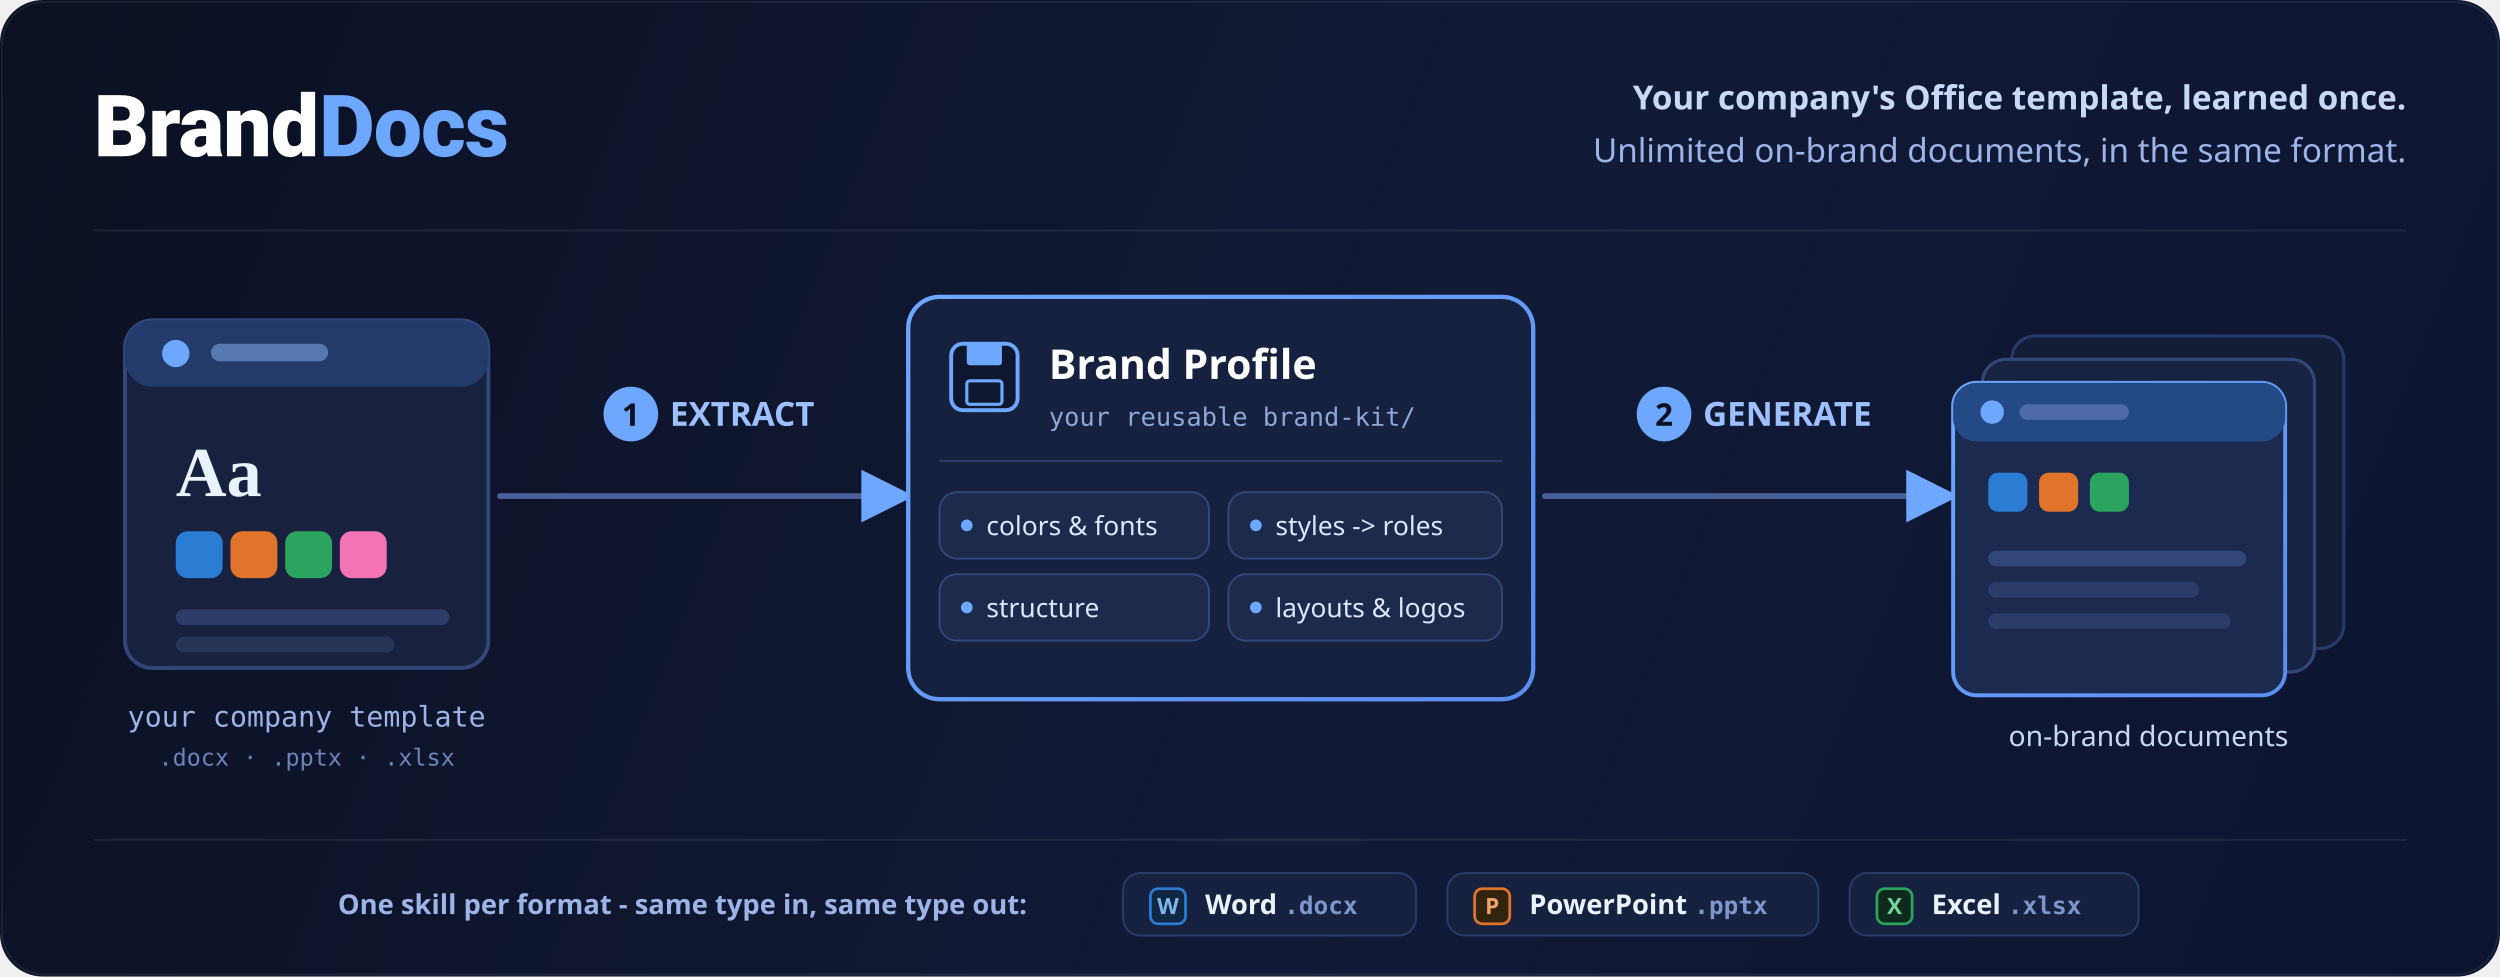
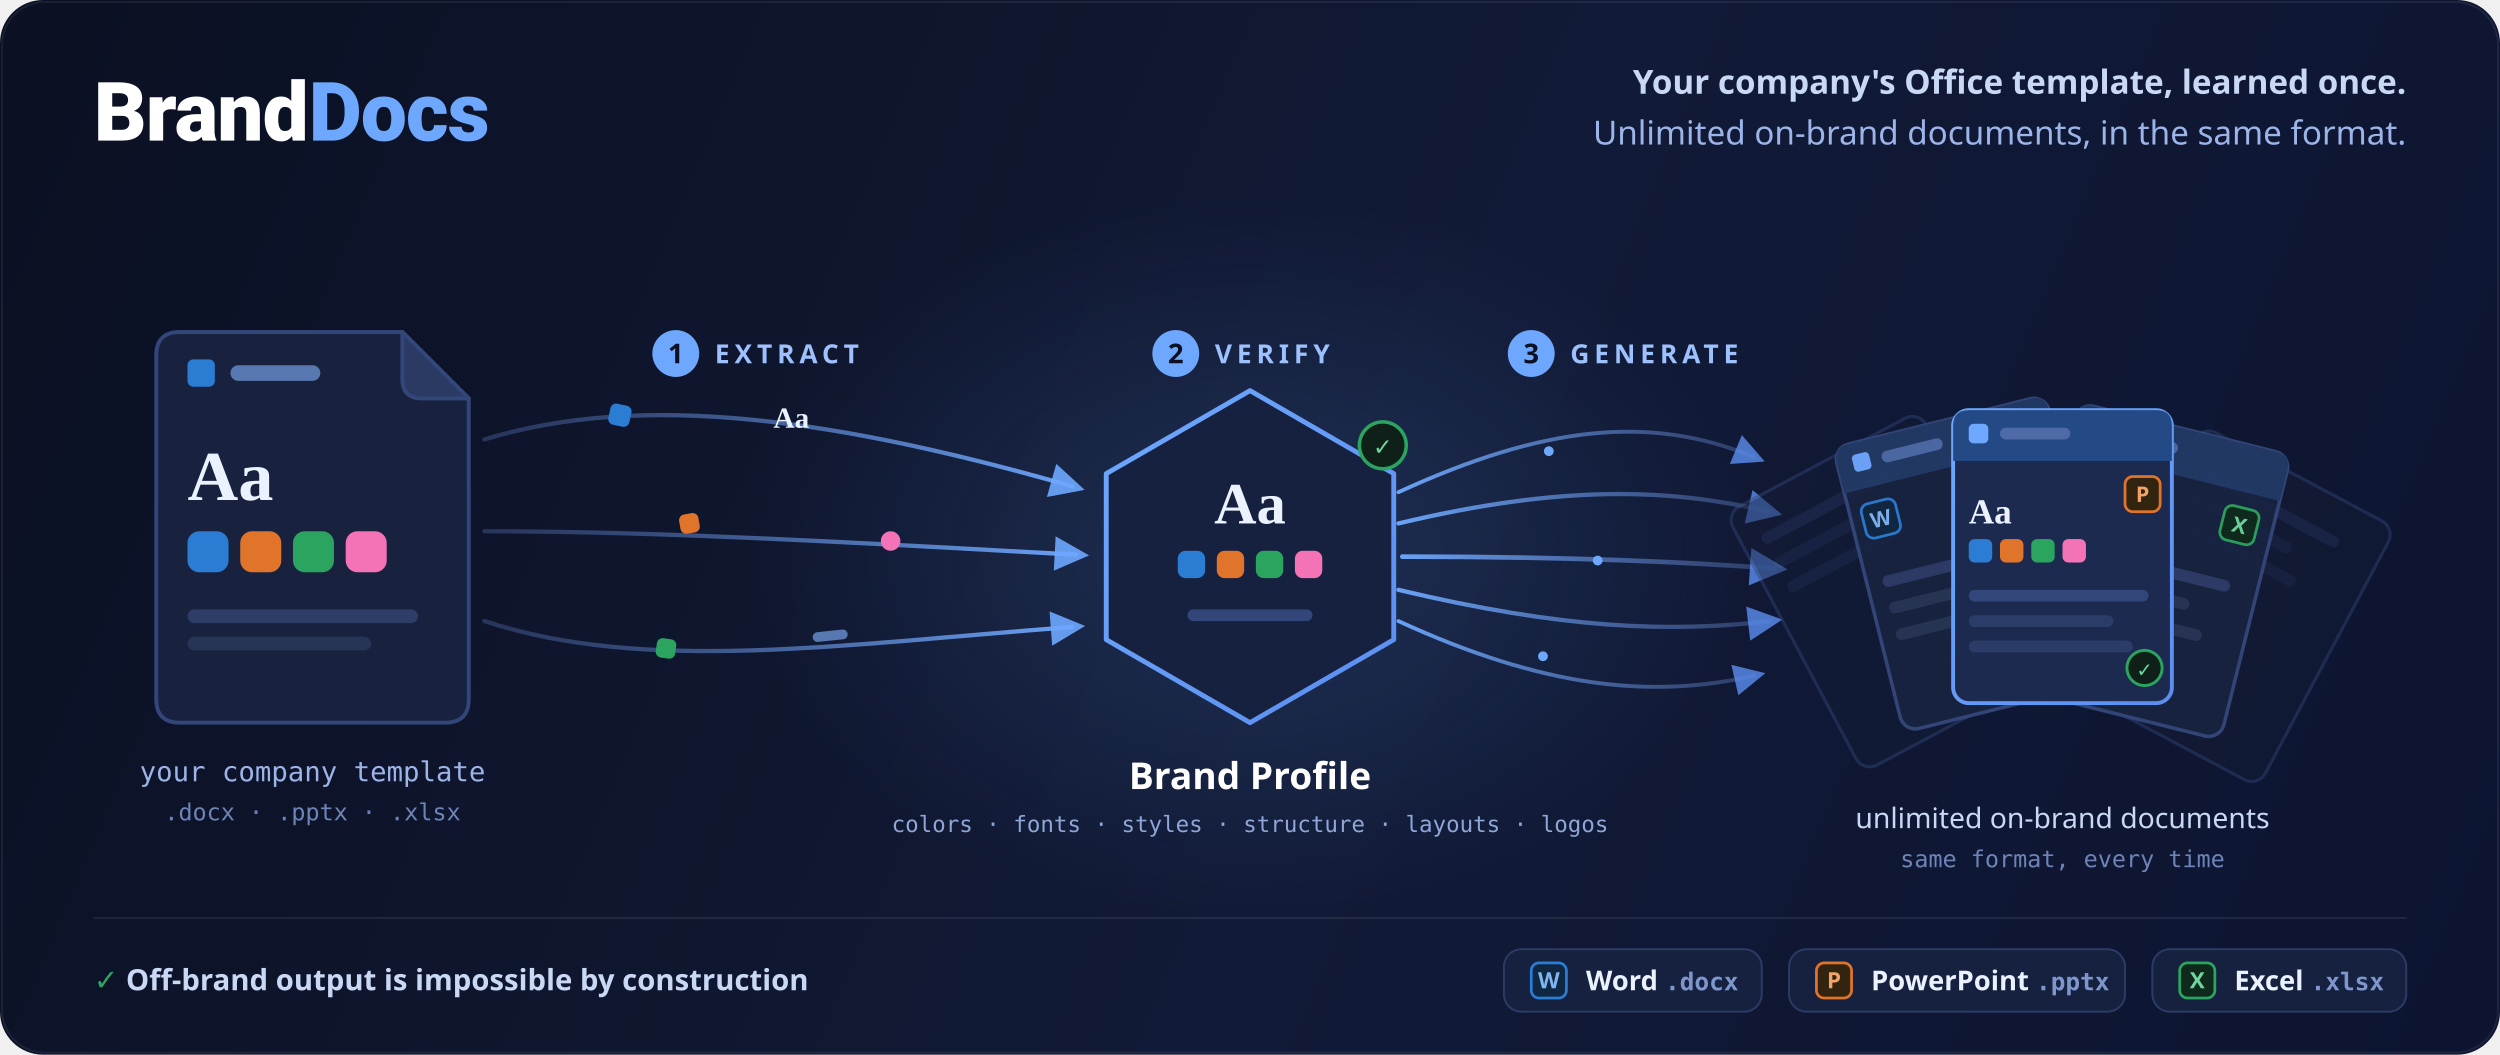
- <svg xmlns="http://www.w3.org/2000/svg" width="1280" height="500" viewBox="0 0 1280 500" fill="none" role="img" aria-label="BrandDocs: extract a company's Word, PowerPoint or Excel template into a reusable Brand Profile, then generate unlimited on-brand documents of the same format. One skill per format, no cross-format conversion.">
+ <svg xmlns="http://www.w3.org/2000/svg" width="1280" height="540" viewBox="0 0 1280 540" fill="none" role="img" aria-label="BrandDocs: one company Word, PowerPoint or Excel template is extracted into a verified, reusable Brand Profile, which then generates unlimited on-brand documents of the same format. Off-brand output is impossible by construction.">
  <defs>
-     <linearGradient id="bg" x1="0" y1="0" x2="1280" y2="500" gradientUnits="userSpaceOnUse">
+     <linearGradient id="bg" x1="0" y1="0" x2="1280" y2="540" gradientUnits="userSpaceOnUse">
      <stop offset="0" stop-color="#0B1022" />
      <stop offset="0.55" stop-color="#111A36" />
      <stop offset="1" stop-color="#0C1430" />
    </linearGradient>
    <linearGradient id="accent" x1="0" y1="0" x2="1" y2="1">
      <stop offset="0" stop-color="#6EA8FE" />
      <stop offset="1" stop-color="#5B8DEF" />
    </linearGradient>
-     <marker id="arrow" markerWidth="9" markerHeight="9" refX="6" refY="4.5" orient="auto">
-       <path d="M0 0 L9 4.5 L0 9 z" fill="#6EA8FE" />
+     <linearGradient id="flowL" x1="0" y1="0" x2="1" y2="0">
+       <stop offset="0" stop-color="#3D4F82" stop-opacity="0.55" />
+       <stop offset="1" stop-color="#6EA8FE" stop-opacity="0.95" />
+     </linearGradient>
+     <linearGradient id="flowR" x1="0" y1="0" x2="1" y2="0">
+       <stop offset="0" stop-color="#6EA8FE" stop-opacity="0.95" />
+       <stop offset="1" stop-color="#3D4F82" stop-opacity="0.65" />
+     </linearGradient>
+     <radialGradient id="glow" cx="0.5" cy="0.5" r="0.5">
+       <stop offset="0" stop-color="#6EA8FE" stop-opacity="0.16" />
+       <stop offset="1" stop-color="#6EA8FE" stop-opacity="0" />
+     </radialGradient>
+     <marker id="tipL" markerWidth="8" markerHeight="8" refX="5" refY="4" orient="auto">
+       <path d="M0 0 L8 4 L0 8 z" fill="#6EA8FE" fill-opacity="0.9" />
+     </marker>
+     <marker id="tipR" markerWidth="8" markerHeight="8" refX="5" refY="4" orient="auto">
+       <path d="M0 0 L8 4 L0 8 z" fill="#5B8DEF" fill-opacity="0.8" />
    </marker>
  </defs>
-   <rect width="1280" height="500" rx="22" fill="url(#bg)" />
-   <rect x="1" y="1" width="1278" height="498" rx="22" fill="none" stroke="#FFFFFF" stroke-opacity="0.07" />
-   <text x="48" y="80" font-family="ui-sans-serif, system-ui, -apple-system, Segoe UI, Roboto, Helvetica, sans-serif" font-size="44" font-weight="800" letter-spacing="-0.5" fill="#FFFFFF">Brand<tspan fill="#6EA8FE">Docs</tspan>
+   <rect width="1280" height="540" rx="22" fill="url(#bg)" />
+   <rect x="1" y="1" width="1278" height="538" rx="22" fill="none" stroke="#FFFFFF" stroke-opacity="0.07" />
+   <ellipse cx="640" cy="285" rx="260" ry="185" fill="url(#glow)" />
+   <text x="48" y="72" font-family="ui-sans-serif, system-ui, -apple-system, Segoe UI, Roboto, Helvetica, sans-serif" font-size="42" font-weight="800" letter-spacing="-0.5" fill="#FFFFFF">Brand<tspan fill="#6EA8FE">Docs</tspan>
  </text>
-   <text x="1232" y="56" text-anchor="end" font-family="ui-sans-serif, system-ui, sans-serif" font-size="17" font-weight="600" fill="#C9D8F5">Your company's Office template, learned once.</text>
-   <text x="1232" y="83" text-anchor="end" font-family="ui-sans-serif, system-ui, sans-serif" font-size="17" font-weight="500" fill="#9DB4E8">Unlimited on-brand documents, in the same format.</text>
-   <line x1="48" y1="118" x2="1232" y2="118" stroke="#FFFFFF" stroke-opacity="0.08" />
-   <rect x="64" y="164" width="186" height="178" rx="14" fill="#18223F" stroke="#33467A" stroke-width="2" />
-   <rect x="64" y="164" width="186" height="34" rx="14" fill="#233A6B" />
-   <circle cx="90" cy="181" r="7" fill="#6EA8FE" />
-   <rect x="108" y="176" width="60" height="9" rx="4.5" fill="#5778B0" />
-   <text x="90" y="254" font-family="Georgia, 'Times New Roman', serif" font-size="36" font-weight="700" fill="#EAF1FF">Aa</text>
-   <rect x="90" y="272" width="24" height="24" rx="6" fill="#2B7CD3" />
-   <rect x="118" y="272" width="24" height="24" rx="6" fill="#E0742B" />
-   <rect x="146" y="272" width="24" height="24" rx="6" fill="#2BA45F" />
-   <rect x="174" y="272" width="24" height="24" rx="6" fill="#F472B6" />
-   <rect x="90" y="312" width="140" height="8" rx="4" fill="#2E3C68" />
-   <rect x="90" y="326" width="112" height="8" rx="4" fill="#283455" />
-   <text x="157" y="372" text-anchor="middle" font-family="ui-monospace, SFMono-Regular, Menlo, monospace" font-size="14.5" fill="#9DB4E8">your company template</text>
-   <text x="157" y="392" text-anchor="middle" font-family="ui-monospace, SFMono-Regular, Menlo, monospace" font-size="12" fill="#6E84B8">.docx · .pptx · .xlsx</text>
-   <line x1="256" y1="254" x2="459" y2="254" stroke="#4A5E97" stroke-width="3" stroke-linecap="round" marker-end="url(#arrow)" />
-   <circle cx="323" cy="212" r="14" fill="#6EA8FE" />
-   <text x="323" y="218" text-anchor="middle" font-family="ui-sans-serif, system-ui, sans-serif" font-size="16" font-weight="800" fill="#0B1022">1</text>
-   <text x="343" y="218" font-family="ui-sans-serif, system-ui, sans-serif" font-size="17" font-weight="700" fill="#9DC0FF">EXTRACT</text>
-   <g transform="translate(51,0)">
-     <rect x="414" y="152" width="320" height="206" rx="16" fill="#16213F" stroke="url(#accent)" stroke-width="2.2" />
-     <g transform="translate(436,176)">
-       <rect x="0" y="0" width="34" height="34" rx="6" fill="#0E1730" stroke="#6EA8FE" stroke-width="2" />
-       <rect x="8" y="0" width="18" height="11" rx="1.5" fill="#6EA8FE" />
-       <rect x="8" y="19" width="18" height="12" rx="1.5" fill="none" stroke="#6EA8FE" stroke-width="1.6" />
-     </g>
-     <text x="486" y="194" font-family="ui-sans-serif, system-ui, sans-serif" font-size="21" font-weight="700" fill="#FFFFFF">Brand Profile</text>
-     <text x="486" y="218" font-family="ui-monospace, SFMono-Regular, Menlo, monospace" font-size="13" fill="#8FA6D8">your reusable brand-kit/</text>
-     <line x1="430" y1="236" x2="718" y2="236" stroke="#2C3A66" />
-     <g font-family="ui-sans-serif, system-ui, sans-serif" font-size="13.5" font-weight="500">
-       <rect x="430" y="252" width="138" height="34" rx="9" fill="#1C2A4C" stroke="#34467A" />
-       <circle cx="444" cy="269" r="3" fill="#6EA8FE" />
-       <text x="454" y="274" fill="#DCE7FF">colors &amp; fonts</text>
-       <rect x="578" y="252" width="140" height="34" rx="9" fill="#1C2A4C" stroke="#34467A" />
-       <circle cx="592" cy="269" r="3" fill="#6EA8FE" />
-       <text x="602" y="274" fill="#DCE7FF">styles -&gt; roles</text>
-       <rect x="430" y="294" width="138" height="34" rx="9" fill="#1C2A4C" stroke="#34467A" />
-       <circle cx="444" cy="311" r="3" fill="#6EA8FE" />
-       <text x="454" y="316" fill="#DCE7FF">structure</text>
-       <rect x="578" y="294" width="140" height="34" rx="9" fill="#1C2A4C" stroke="#34467A" />
-       <circle cx="592" cy="311" r="3" fill="#6EA8FE" />
-       <text x="602" y="316" fill="#DCE7FF">layouts &amp; logos</text>
-     </g>
+   <text x="1232" y="48" text-anchor="end" font-family="ui-sans-serif, system-ui, sans-serif" font-size="17" font-weight="600" fill="#C9D8F5">Your company's Office template, learned once.</text>
+   <text x="1232" y="74" text-anchor="end" font-family="ui-sans-serif, system-ui, sans-serif" font-size="17" font-weight="500" fill="#9DB4E8">Unlimited on-brand documents, in the same format.</text>
+   <path d="M 92 170 H 206 L 240 204 V 358 Q 240 370 228 370 H 92 Q 80 370 80 358 V 182 Q 80 170 92 170 Z" fill="#18223F" stroke="#33467A" stroke-width="2" />
+   <path d="M 206 170 L 240 204 H 216 Q 206 204 206 194 Z" fill="#2A3A63" stroke="#33467A" stroke-width="2" stroke-linejoin="round" />
+   <rect x="96" y="184" width="14" height="14" rx="3" fill="#2B7CD3" />
+   <rect x="118" y="187" width="46" height="8" rx="4" fill="#5778B0" />
+   <text x="96" y="256" font-family="Georgia, 'Times New Roman', serif" font-size="36" font-weight="700" fill="#EAF1FF">Aa</text>
+   <rect x="96" y="272" width="21" height="21" rx="6" fill="#2B7CD3" />
+   <rect x="123" y="272" width="21" height="21" rx="6" fill="#E0742B" />
+   <rect x="150" y="272" width="21" height="21" rx="6" fill="#2BA45F" />
+   <rect x="177" y="272" width="21" height="21" rx="6" fill="#F472B6" />
+   <rect x="96" y="312" width="118" height="7" rx="3.5" fill="#2E3C68" />
+   <rect x="96" y="326" width="94" height="7" rx="3.5" fill="#283455" />
+   <text x="160" y="400" text-anchor="middle" font-family="ui-monospace, SFMono-Regular, Menlo, monospace" font-size="14" fill="#9DB4E8">your company template</text>
+   <text x="160" y="420" text-anchor="middle" font-family="ui-monospace, SFMono-Regular, Menlo, monospace" font-size="12" fill="#6E84B8">.docx · .pptx · .xlsx</text>
+   <circle cx="346" cy="181" r="12" fill="#6EA8FE" />
+   <text x="346" y="186" text-anchor="middle" font-family="ui-sans-serif, system-ui, sans-serif" font-size="14" font-weight="800" fill="#0B1022">1</text>
+   <text x="366" y="186" font-family="ui-sans-serif, system-ui, sans-serif" font-size="13.5" font-weight="700" letter-spacing="2.5" fill="#9DC0FF">EXTRACT</text>
+   <path d="M 248 225 C 330 200, 430 215, 549 249" stroke="url(#flowL)" stroke-width="2.2" stroke-linecap="round" marker-end="url(#tipL)" />
+   <path d="M 248 272 C 340 272, 440 278, 551 284" stroke="url(#flowL)" stroke-width="2.2" stroke-linecap="round" marker-end="url(#tipL)" />
+   <path d="M 248 318 C 330 345, 430 330, 549 321" stroke="url(#flowL)" stroke-width="2.2" stroke-linecap="round" marker-end="url(#tipL)" />
+   <rect x="312" y="207" width="11" height="11" rx="3" fill="#2B7CD3" transform="rotate(12 317 212)" />
+   <text x="396" y="219" font-family="Georgia, 'Times New Roman', serif" font-size="15" font-weight="700" fill="#EAF1FF">Aa</text>
+   <rect x="348" y="263" width="10" height="10" rx="3" fill="#E0742B" transform="rotate(-10 353 268)" />
+   <circle cx="456" cy="277" r="5" fill="#F472B6" />
+   <rect x="336" y="327" width="10" height="10" rx="3" fill="#2BA45F" transform="rotate(8 341 332)" />
+   <rect x="416" y="323" width="18" height="5" rx="2.5" fill="#5778B0" transform="rotate(-6 425 325)" />
+   <path d="M 640 200 L 713.6 242.5 V 327.5 L 640 370 L 566.4 327.5 V 242.5 Z" fill="#16213F" stroke="url(#accent)" stroke-width="2.5" stroke-linejoin="round" />
+   <text x="640" y="268" text-anchor="middle" font-family="Georgia, 'Times New Roman', serif" font-size="30" font-weight="700" fill="#EAF1FF">Aa</text>
+   <rect x="603" y="282" width="14" height="14" rx="4" fill="#2B7CD3" />
+   <rect x="623" y="282" width="14" height="14" rx="4" fill="#E0742B" />
+   <rect x="643" y="282" width="14" height="14" rx="4" fill="#2BA45F" />
+   <rect x="663" y="282" width="14" height="14" rx="4" fill="#F472B6" />
+   <rect x="608" y="312" width="64" height="6" rx="3" fill="#33467A" />
+   <circle cx="602" cy="181" r="12" fill="#6EA8FE" />
+   <text x="602" y="186" text-anchor="middle" font-family="ui-sans-serif, system-ui, sans-serif" font-size="14" font-weight="800" fill="#0B1022">2</text>
+   <text x="622" y="186" font-family="ui-sans-serif, system-ui, sans-serif" font-size="13.5" font-weight="700" letter-spacing="2.5" fill="#9DC0FF">VERIFY</text>
+   <circle cx="708" cy="228" r="12" fill="#0E2018" stroke="#2BA45F" stroke-width="1.8" />
+   <text x="708" y="233" text-anchor="middle" font-family="ui-sans-serif, system-ui, sans-serif" font-size="12" font-weight="700" fill="#6FD79E">✓</text>
+   <text x="640" y="404" text-anchor="middle" font-family="ui-sans-serif, system-ui, sans-serif" font-size="19" font-weight="700" fill="#FFFFFF">Brand Profile</text>
+   <text x="640" y="426" text-anchor="middle" font-family="ui-monospace, SFMono-Regular, Menlo, monospace" font-size="11.5" fill="#8FA6D8">colors · fonts · styles · structure · layouts · logos</text>
+   <circle cx="784" cy="181" r="12" fill="#6EA8FE" />
+   <text x="784" y="186" text-anchor="middle" font-family="ui-sans-serif, system-ui, sans-serif" font-size="14" font-weight="800" fill="#0B1022">3</text>
+   <text x="804" y="186" font-family="ui-sans-serif, system-ui, sans-serif" font-size="13.5" font-weight="700" letter-spacing="2.5" fill="#9DC0FF">GENERATE</text>
+   <path d="M 716 252 C 790 218, 845 212, 898 234" stroke="url(#flowR)" stroke-width="2" stroke-linecap="round" marker-end="url(#tipR)" />
+   <path d="M 716 268 C 800 248, 855 250, 906 262" stroke="url(#flowR)" stroke-width="2.2" stroke-linecap="round" marker-end="url(#tipR)" />
+   <path d="M 718 285 C 810 285, 865 288, 908 291" stroke="url(#flowR)" stroke-width="2.4" stroke-linecap="round" marker-end="url(#tipR)" />
+   <path d="M 716 302 C 800 322, 855 324, 906 318" stroke="url(#flowR)" stroke-width="2.2" stroke-linecap="round" marker-end="url(#tipR)" />
+   <path d="M 716 318 C 790 352, 845 358, 898 346" stroke="url(#flowR)" stroke-width="2" stroke-linecap="round" marker-end="url(#tipR)" />
+   <circle cx="793" cy="231" r="2.5" fill="#6EA8FE" />
+   <circle cx="818" cy="287" r="2.5" fill="#6EA8FE" />
+   <circle cx="790" cy="336" r="2.5" fill="#6EA8FE" />
+   <g transform="rotate(-28 1048 470)" opacity="0.45">
+     <rect x="1000" y="210" width="112" height="150" rx="8" fill="#131D36" stroke="#33467A" stroke-width="1.6" />
+     <rect x="1010" y="228" width="80" height="6" rx="3" fill="#26345C" />
+     <rect x="1010" y="242" width="60" height="6" rx="3" fill="#212d50" />
+     <rect x="1010" y="256" width="70" height="6" rx="3" fill="#212d50" />
  </g>
-   <line x1="791" y1="254" x2="994" y2="254" stroke="#4A5E97" stroke-width="3" stroke-linecap="round" marker-end="url(#arrow)" />
-   <circle cx="852" cy="212" r="14" fill="#6EA8FE" />
-   <text x="852" y="218" text-anchor="middle" font-family="ui-sans-serif, system-ui, sans-serif" font-size="16" font-weight="800" fill="#0B1022">2</text>
-   <text x="872" y="218" font-family="ui-sans-serif, system-ui, sans-serif" font-size="17" font-weight="700" fill="#9DC0FF">GENERATE</text>
-   <g transform="translate(90,0)">
-     <rect x="940" y="172" width="170" height="160" rx="12" fill="#131D36" stroke="#29396A" stroke-width="1.6" />
-     <rect x="925" y="184" width="170" height="160" rx="12" fill="#172340" stroke="#34467A" stroke-width="1.6" />
-     <rect x="910" y="196" width="170" height="160" rx="12" fill="#1B2A4E" stroke="url(#accent)" stroke-width="2" />
-     <rect x="910" y="196" width="170" height="30" rx="12" fill="#244A86" />
-     <circle cx="930" cy="211" r="6" fill="#6EA8FE" />
-     <rect x="944" y="207" width="56" height="8" rx="4" fill="#4E6BA8" />
-     <rect x="928" y="242" width="20" height="20" rx="5" fill="#2B7CD3" />
-     <rect x="954" y="242" width="20" height="20" rx="5" fill="#E0742B" />
-     <rect x="980" y="242" width="20" height="20" rx="5" fill="#2BA45F" />
-     <rect x="928" y="282" width="132" height="8" rx="4" fill="#33467A" />
-     <rect x="928" y="298" width="108" height="8" rx="4" fill="#2C3C68" />
-     <rect x="928" y="314" width="124" height="8" rx="4" fill="#2C3C68" />
-     <text x="1010" y="382" text-anchor="middle" font-family="ui-sans-serif, system-ui, sans-serif" font-size="14.5" font-weight="500" fill="#C9D8F5">on-brand documents</text>
+   <g transform="rotate(28 1048 470)" opacity="0.45">
+     <rect x="1000" y="210" width="112" height="150" rx="8" fill="#131D36" stroke="#33467A" stroke-width="1.6" />
+     <rect x="1010" y="228" width="80" height="6" rx="3" fill="#26345C" />
+     <rect x="1010" y="242" width="60" height="6" rx="3" fill="#212d50" />
+     <rect x="1010" y="256" width="70" height="6" rx="3" fill="#212d50" />
  </g>
-   <line x1="48" y1="430" x2="1232" y2="430" stroke="#FFFFFF" stroke-opacity="0.08" />
-   <text x="173" y="468" font-family="ui-sans-serif, system-ui, sans-serif" font-size="14" font-weight="600" fill="#9DB4E8">One skill per format - same type in, same type out:</text>
-   <g font-family="ui-sans-serif, system-ui, sans-serif" transform="translate(109,0)">
-     <rect x="466" y="447" width="150" height="32" rx="9" fill="#16213F" stroke="#2C3A66" />
-     <rect x="480" y="455" width="18" height="18" rx="4" fill="#102742" stroke="#2B7CD3" stroke-width="1.4" />
-     <text x="489" y="468" text-anchor="middle" font-size="11.5" font-weight="800" fill="#7FB6F2">W</text>
-     <text x="508" y="468" font-size="14" fill="#EAF1FF" font-weight="600">Word <tspan fill="#7E96CC" font-family="ui-monospace, Menlo, monospace" font-size="12.5">.docx</tspan>
+   <g transform="rotate(-14 1048 470)" opacity="0.95">
+     <rect x="1000" y="210" width="112" height="150" rx="8" fill="#172340" stroke="#34467A" stroke-width="1.8" />
+     <path d="M 1008 210 H 1104 Q 1112 210 1112 218 V 234 H 1000 V 218 Q 1000 210 1008 210 Z" fill="#223A66" />
+     <rect x="1008" y="216" width="9" height="9" rx="2" fill="#6EA8FE" />
+     <rect x="1023" y="218" width="32" height="6" rx="3" fill="#4E6BA8" />
+     <rect x="1006" y="242" width="18" height="18" rx="4" fill="#102742" stroke="#2B7CD3" stroke-width="1.4" />
+     <text x="1015" y="255" text-anchor="middle" font-family="ui-sans-serif, system-ui, sans-serif" font-size="11" font-weight="800" fill="#7FB6F2">W</text>
+     <rect x="1008" y="280" width="90" height="6" rx="3" fill="#2E3C68" />
+     <rect x="1008" y="294" width="72" height="6" rx="3" fill="#283455" />
+     <rect x="1008" y="308" width="82" height="6" rx="3" fill="#283455" />
+   </g>
+   <g transform="rotate(14 1048 470)" opacity="0.95">
+     <rect x="1000" y="210" width="112" height="150" rx="8" fill="#172340" stroke="#34467A" stroke-width="1.8" />
+     <path d="M 1008 210 H 1104 Q 1112 210 1112 218 V 234 H 1000 V 218 Q 1000 210 1008 210 Z" fill="#223A66" />
+     <rect x="1008" y="216" width="9" height="9" rx="2" fill="#6EA8FE" />
+     <rect x="1023" y="218" width="32" height="6" rx="3" fill="#4E6BA8" />
+     <rect x="1086" y="242" width="18" height="18" rx="4" fill="#0F2A1C" stroke="#2BA45F" stroke-width="1.4" />
+     <text x="1095" y="255" text-anchor="middle" font-family="ui-sans-serif, system-ui, sans-serif" font-size="11" font-weight="800" fill="#6FD79E">X</text>
+     <rect x="1008" y="280" width="90" height="6" rx="3" fill="#2E3C68" />
+     <rect x="1008" y="294" width="72" height="6" rx="3" fill="#283455" />
+     <rect x="1008" y="308" width="82" height="6" rx="3" fill="#283455" />
+   </g>
+   <g>
+     <rect x="1000" y="210" width="112" height="150" rx="8" fill="#1B2A4E" stroke="url(#accent)" stroke-width="2" />
+     <path d="M 1008 210 H 1104 Q 1112 210 1112 218 V 236 H 1000 V 218 Q 1000 210 1008 210 Z" fill="#244A86" />
+     <rect x="1008" y="217" width="10" height="10" rx="2.5" fill="#6EA8FE" />
+     <rect x="1024" y="219" width="36" height="6" rx="3" fill="#4E6BA8" />
+     <rect x="1088" y="244" width="18" height="18" rx="4" fill="#33240F" stroke="#E0742B" stroke-width="1.4" />
+     <text x="1097" y="257" text-anchor="middle" font-family="ui-sans-serif, system-ui, sans-serif" font-size="11" font-weight="800" fill="#F2A368">P</text>
+     <text x="1008" y="268" font-family="Georgia, 'Times New Roman', serif" font-size="18" font-weight="700" fill="#EAF1FF">Aa</text>
+     <rect x="1008" y="276" width="12" height="12" rx="3" fill="#2B7CD3" />
+     <rect x="1024" y="276" width="12" height="12" rx="3" fill="#E0742B" />
+     <rect x="1040" y="276" width="12" height="12" rx="3" fill="#2BA45F" />
+     <rect x="1056" y="276" width="12" height="12" rx="3" fill="#F472B6" />
+     <rect x="1008" y="302" width="92" height="6" rx="3" fill="#33467A" />
+     <rect x="1008" y="315" width="74" height="6" rx="3" fill="#2C3C68" />
+     <rect x="1008" y="328" width="84" height="6" rx="3" fill="#2C3C68" />
+     <circle cx="1098" cy="342" r="9" fill="#0E2018" stroke="#2BA45F" stroke-width="1.5" />
+     <text x="1098" y="346.5" text-anchor="middle" font-family="ui-sans-serif, system-ui, sans-serif" font-size="10" font-weight="700" fill="#6FD79E">✓</text>
+   </g>
+   <text x="1056" y="424" text-anchor="middle" font-family="ui-sans-serif, system-ui, sans-serif" font-size="14.5" font-weight="500" fill="#C9D8F5">unlimited on-brand documents</text>
+   <text x="1056" y="444" text-anchor="middle" font-family="ui-monospace, SFMono-Regular, Menlo, monospace" font-size="12" fill="#6E84B8">same format, every time</text>
+   <line x1="48" y1="470" x2="1232" y2="470" stroke="#FFFFFF" stroke-opacity="0.08" />
+   <text x="48" y="507" font-family="ui-sans-serif, system-ui, sans-serif" font-size="15" font-weight="600" fill="#C9D8F5">
+     <tspan fill="#2BA45F">✓</tspan> Off-brand output is impossible by construction</text>
+   <g font-family="ui-sans-serif, system-ui, sans-serif">
+     <rect x="770" y="486" width="132" height="32" rx="9" fill="#16213F" stroke="#2C3A66" />
+     <rect x="784" y="493" width="18" height="18" rx="4" fill="#102742" stroke="#2B7CD3" stroke-width="1.4" />
+     <text x="793" y="506" text-anchor="middle" font-size="11.5" font-weight="800" fill="#7FB6F2">W</text>
+     <text x="812" y="507" font-size="14" fill="#EAF1FF" font-weight="600">Word <tspan fill="#7E96CC" font-family="ui-monospace, Menlo, monospace" font-size="12.5">.docx</tspan>
    </text>
-     <rect x="632" y="447" width="190" height="32" rx="9" fill="#16213F" stroke="#2C3A66" />
-     <rect x="646" y="455" width="18" height="18" rx="4" fill="#33240F" stroke="#E0742B" stroke-width="1.4" />
-     <text x="655" y="468" text-anchor="middle" font-size="11.5" font-weight="800" fill="#F2A368">P</text>
-     <text x="674" y="468" font-size="14" fill="#EAF1FF" font-weight="600">PowerPoint <tspan fill="#7E96CC" font-family="ui-monospace, Menlo, monospace" font-size="12.5">.pptx</tspan>
+     <rect x="916" y="486" width="172" height="32" rx="9" fill="#16213F" stroke="#2C3A66" />
+     <rect x="930" y="493" width="18" height="18" rx="4" fill="#33240F" stroke="#E0742B" stroke-width="1.4" />
+     <text x="939" y="506" text-anchor="middle" font-size="11.5" font-weight="800" fill="#F2A368">P</text>
+     <text x="958" y="507" font-size="14" fill="#EAF1FF" font-weight="600">PowerPoint <tspan fill="#7E96CC" font-family="ui-monospace, Menlo, monospace" font-size="12.5">.pptx</tspan>
    </text>
-     <rect x="838" y="447" width="148" height="32" rx="9" fill="#16213F" stroke="#2C3A66" />
-     <rect x="852" y="455" width="18" height="18" rx="4" fill="#0F2A1C" stroke="#2BA45F" stroke-width="1.4" />
-     <text x="861" y="468" text-anchor="middle" font-size="11.5" font-weight="800" fill="#6FD79E">X</text>
-     <text x="880" y="468" font-size="14" fill="#EAF1FF" font-weight="600">Excel <tspan fill="#7E96CC" font-family="ui-monospace, Menlo, monospace" font-size="12.5">.xlsx</tspan>
+     <rect x="1102" y="486" width="130" height="32" rx="9" fill="#16213F" stroke="#2C3A66" />
+     <rect x="1116" y="493" width="18" height="18" rx="4" fill="#0F2A1C" stroke="#2BA45F" stroke-width="1.4" />
+     <text x="1125" y="506" text-anchor="middle" font-size="11.5" font-weight="800" fill="#6FD79E">X</text>
+     <text x="1144" y="507" font-size="14" fill="#EAF1FF" font-weight="600">Excel <tspan fill="#7E96CC" font-family="ui-monospace, Menlo, monospace" font-size="12.5">.xlsx</tspan>
    </text>
  </g>
</svg>
